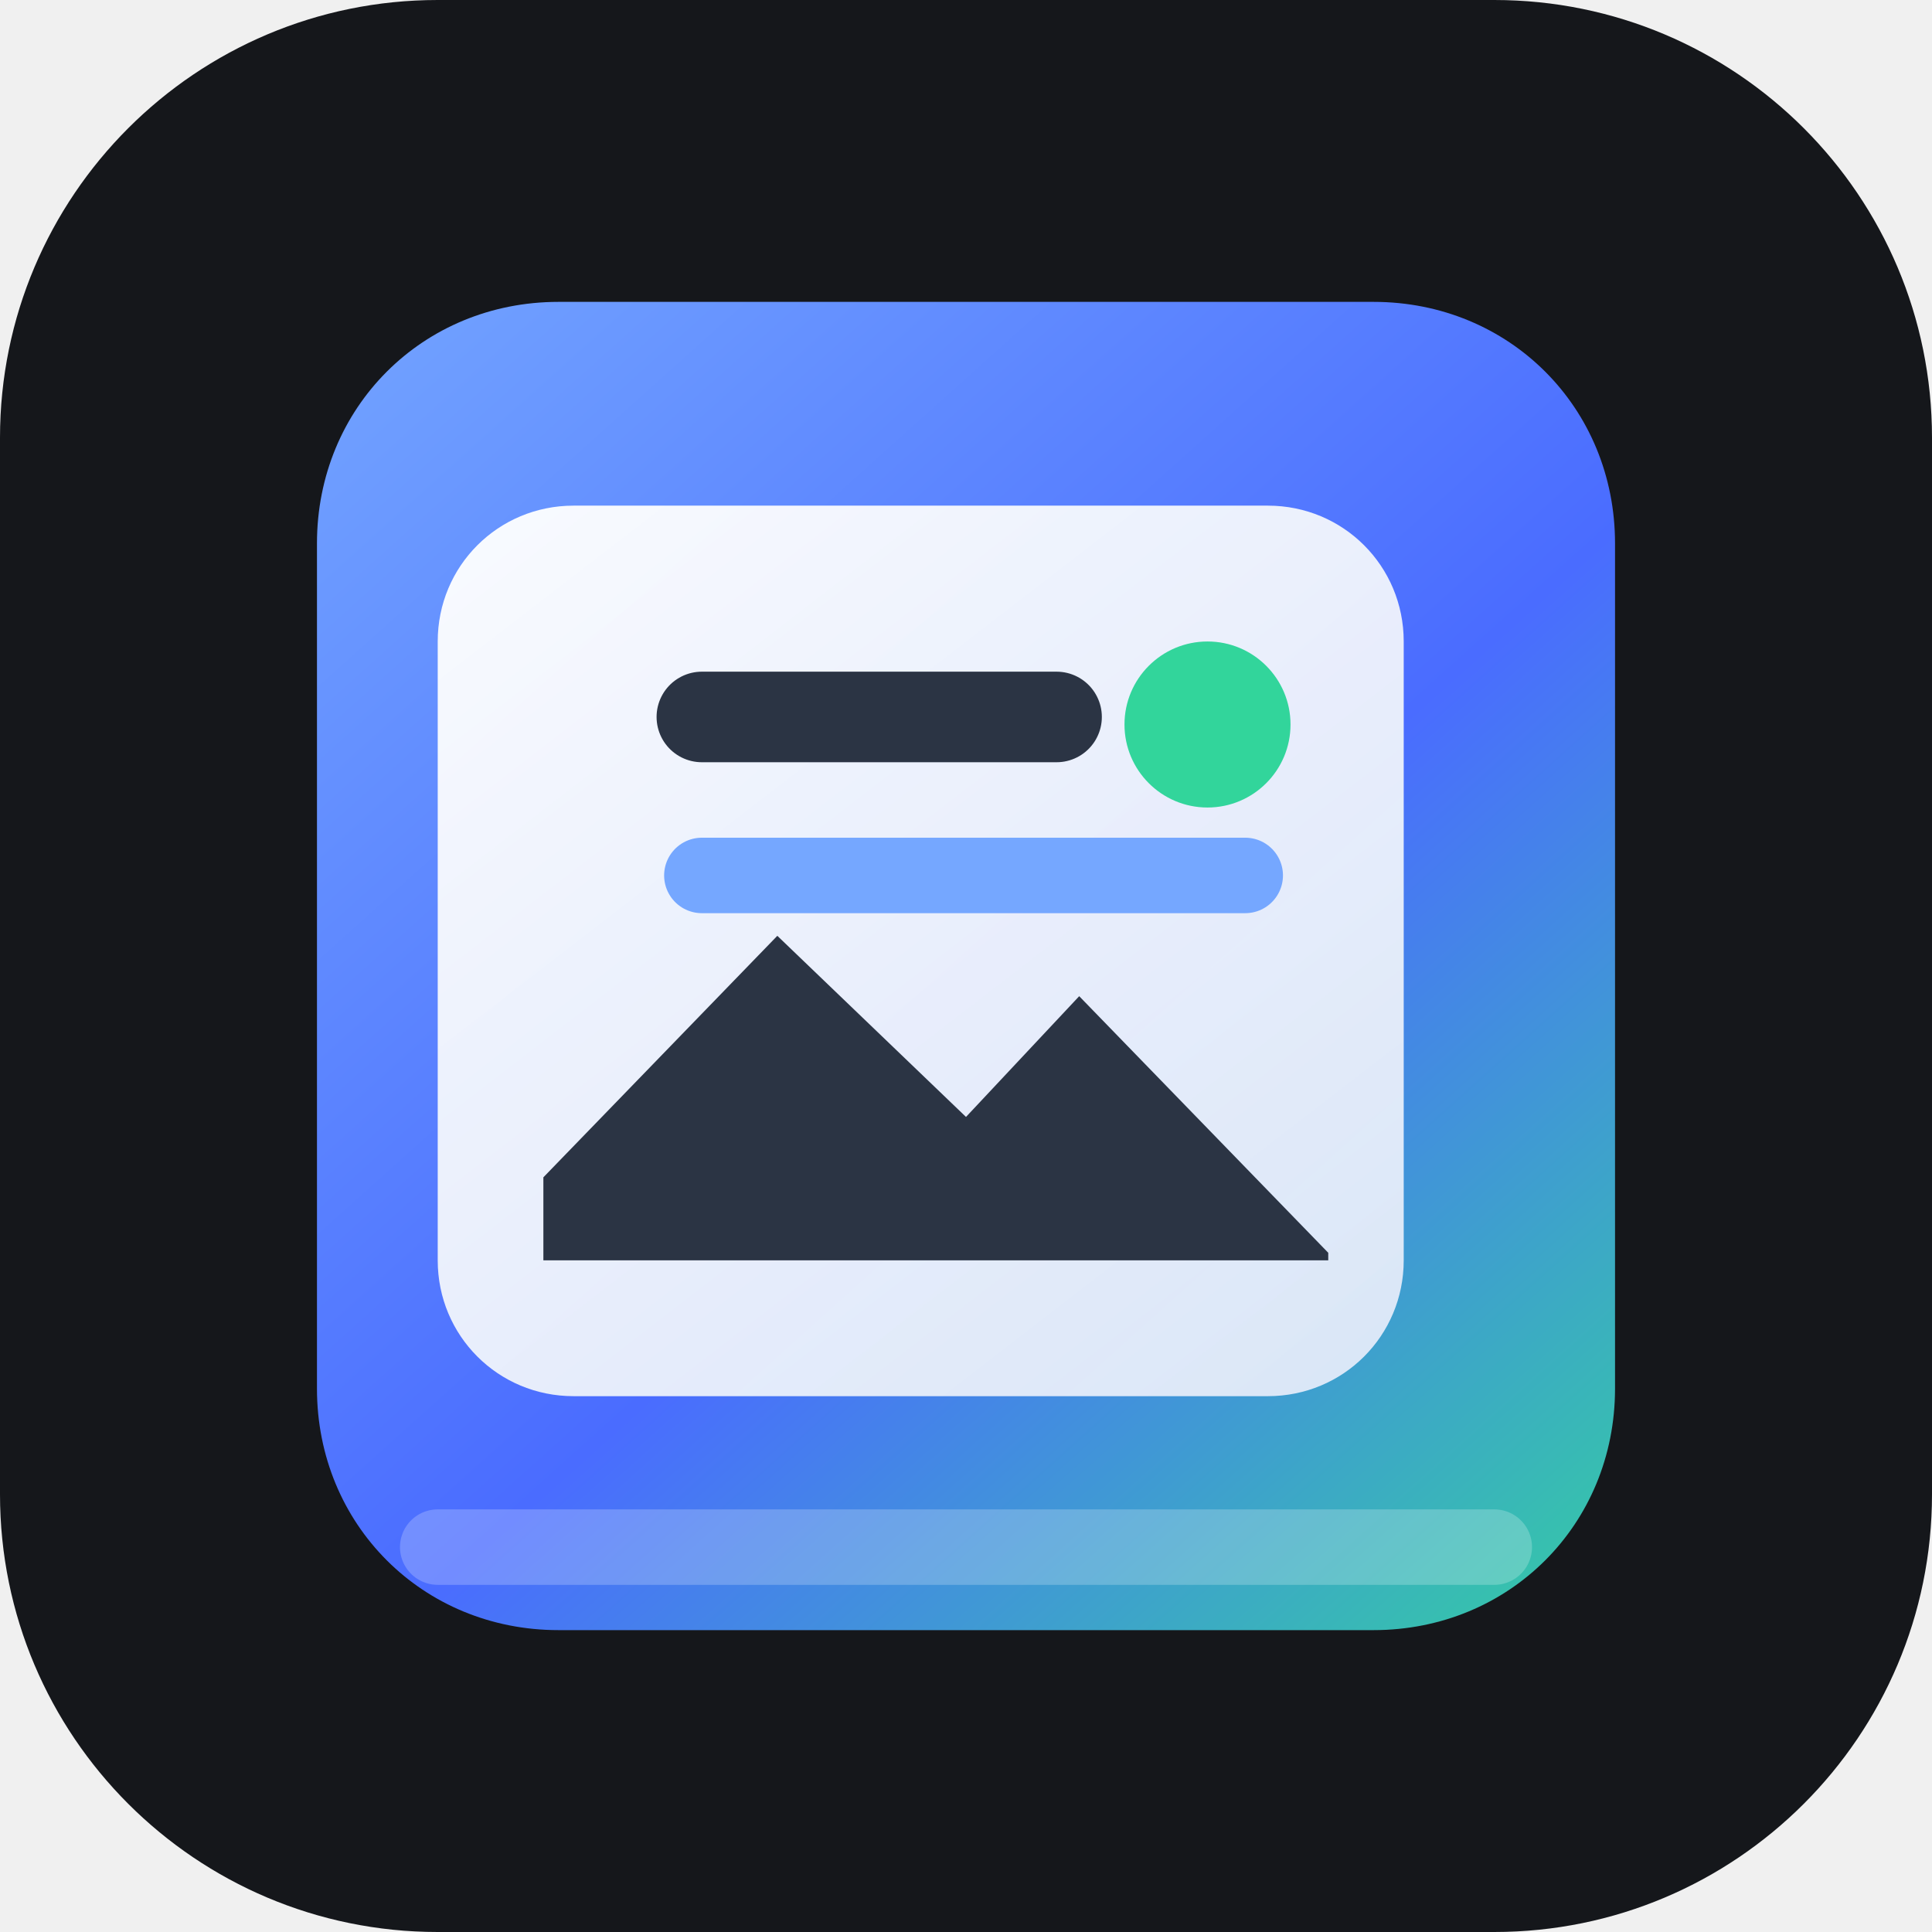
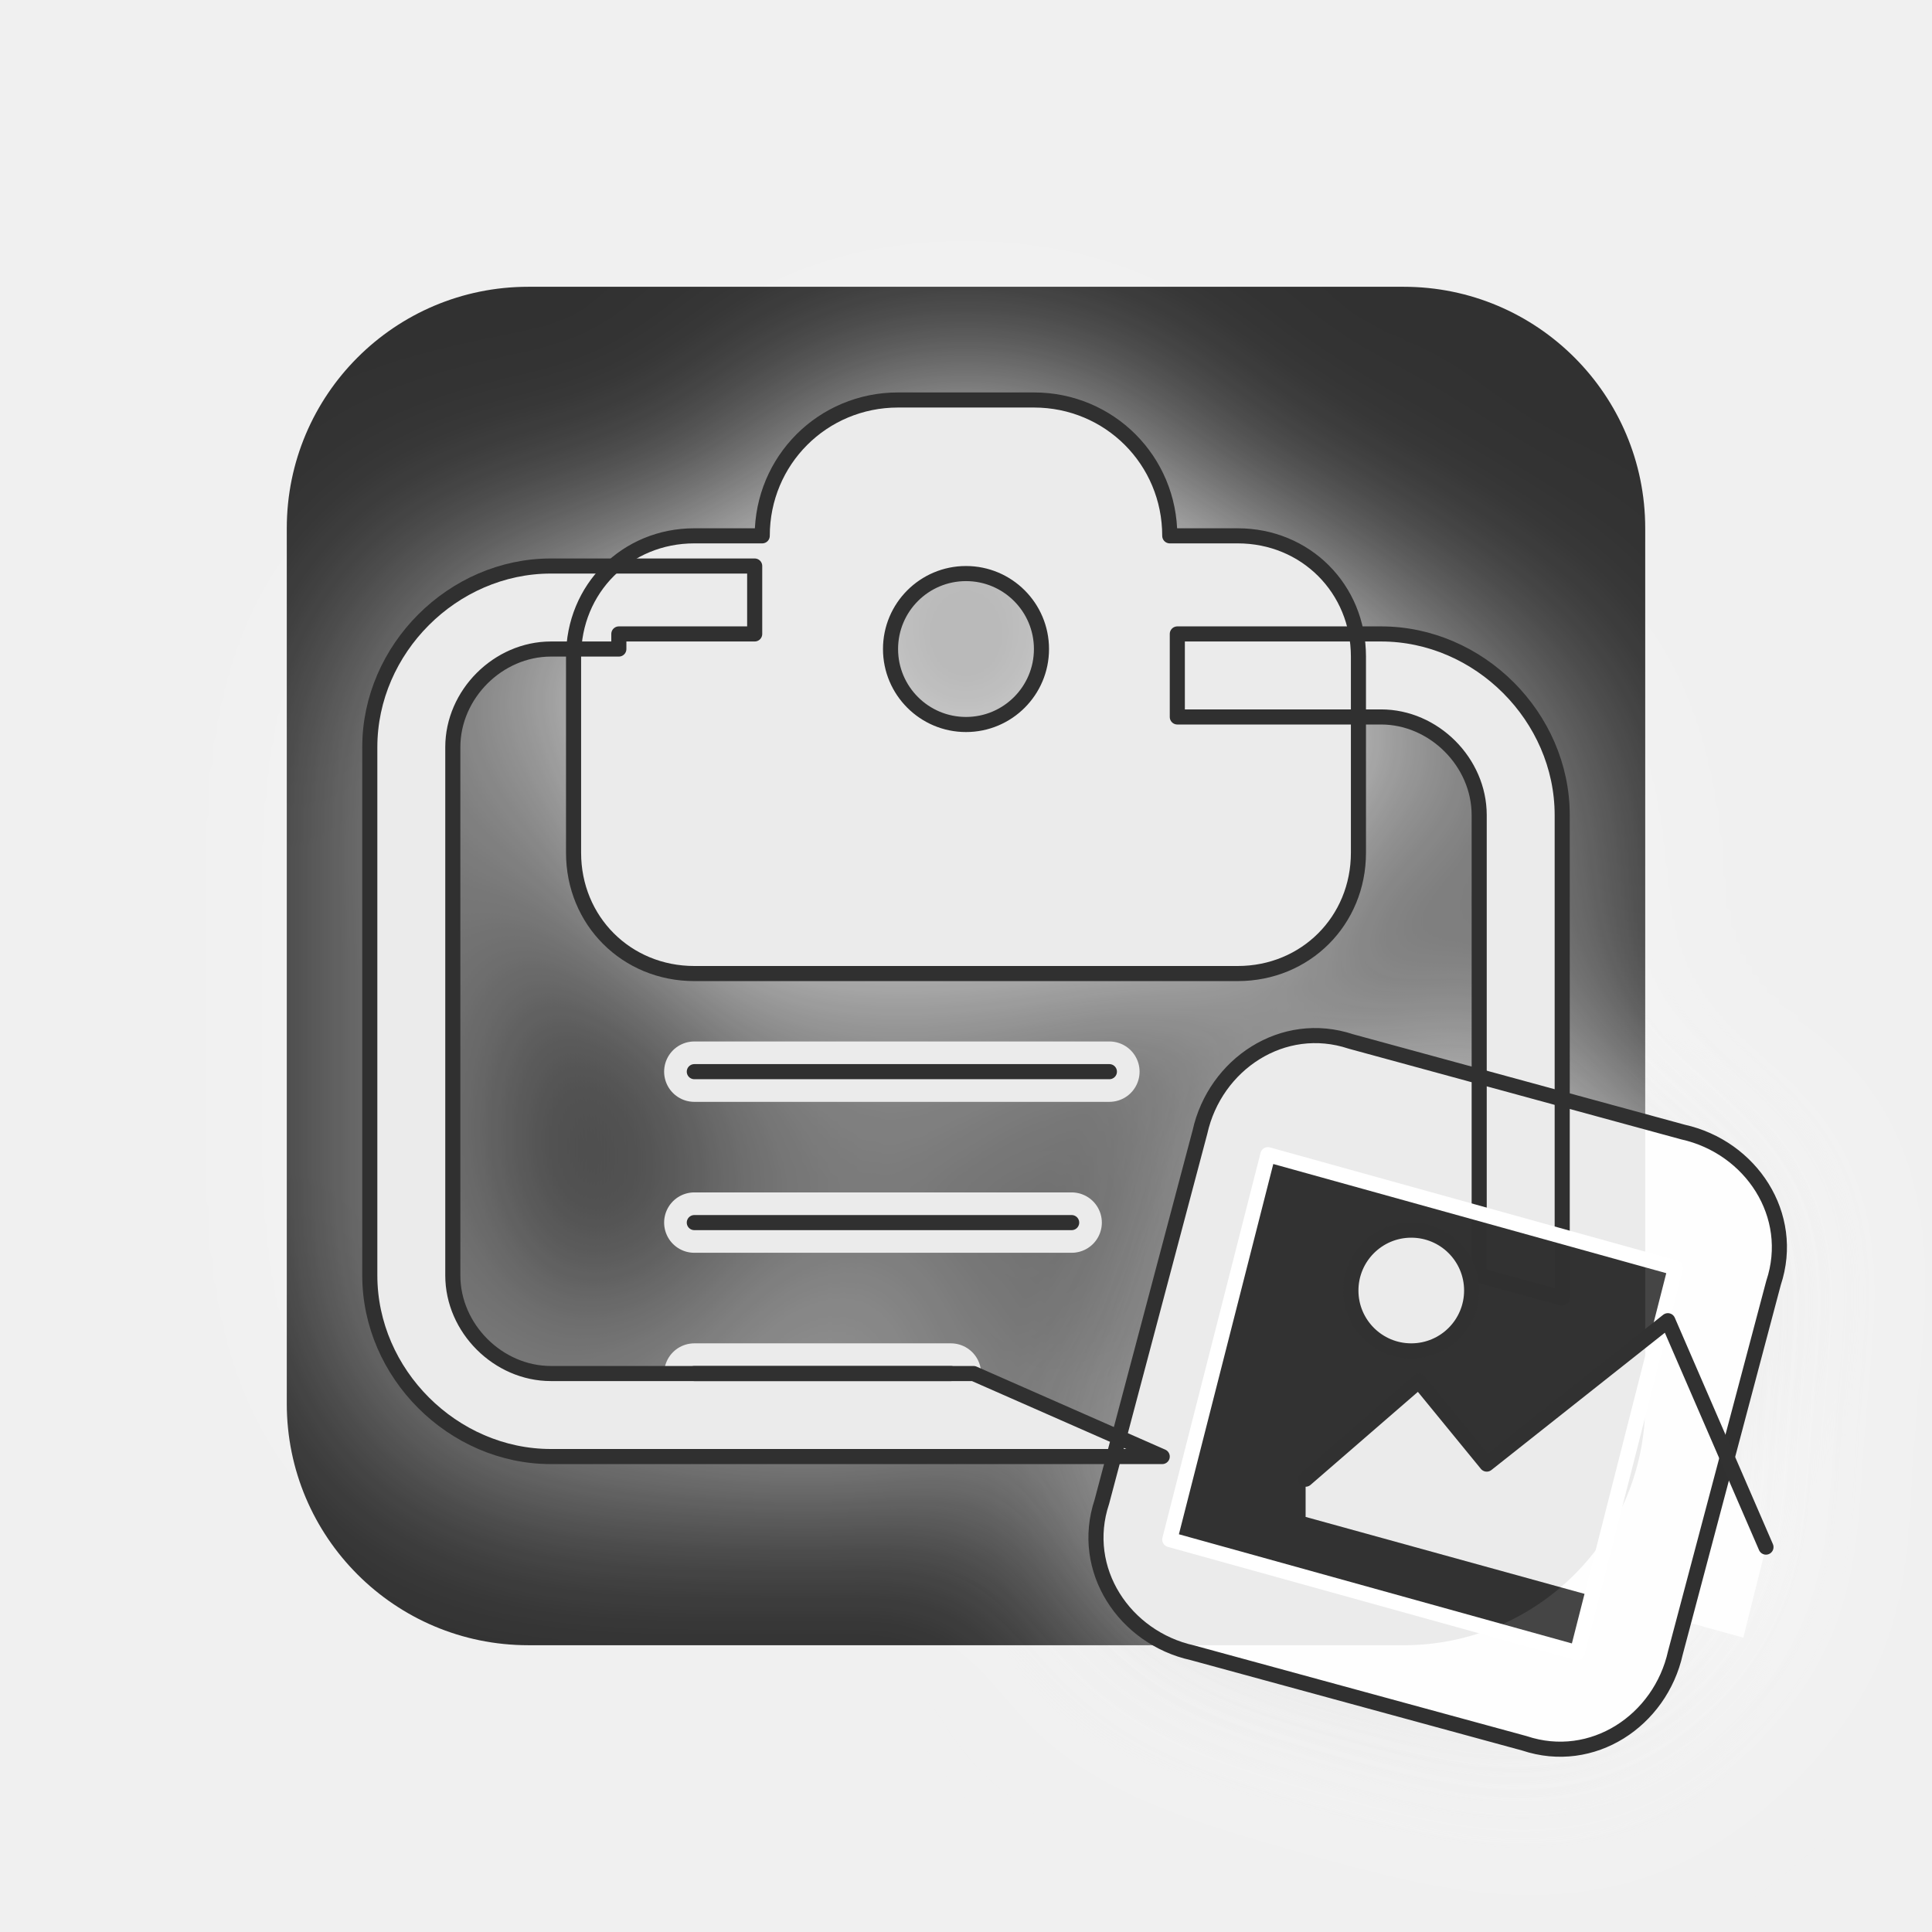
<svg xmlns="http://www.w3.org/2000/svg" viewBox="0 0 256 256" role="img" aria-label="Reference Board icon">
  <defs>
-     <linearGradient id="base" x1="42" y1="30" x2="218" y2="226" gradientUnits="userSpaceOnUse">
-       <stop offset="0" stop-color="#75A7FF" />
-       <stop offset="0.55" stop-color="#4A6CFF" />
-       <stop offset="1" stop-color="#32D59B" />
-     </linearGradient>
-     <linearGradient id="card" x1="72" y1="55" x2="190" y2="208" gradientUnits="userSpaceOnUse">
-       <stop offset="0" stop-color="#FFFFFF" />
-       <stop offset="1" stop-color="#DCE6F8" />
-     </linearGradient>
+     <filter id="soft-glow" x="-35%" y="-35%" width="170%" height="170%">
+       <feGaussianBlur stdDeviation="13" result="blur" />
+       <feMerge>
+         <feMergeNode in="blur" />
+         <feMergeNode in="SourceGraphic" />
+       </feMerge>
+     </filter>
  </defs>
-   <rect width="256" height="256" rx="58" fill="#15171B" />
-   <path d="M42 72c0-18 14-32 32-32h108c18 0 32 14 32 32v112c0 18-14 32-32 32H74c-18 0-32-14-32-32V72Z" fill="url(#base)" />
-   <path d="M76 67h92c10 0 18 8 18 18v82c0 10-8 18-18 18H76c-10 0-18-8-18-18V85c0-10 8-18 18-18Z" fill="url(#card)" opacity=".96" />
-   <path d="M72 156l31-32 25 24 15-16 33 34v1H72v-11Z" fill="#2B3444" />
-   <path d="M93 95h47" stroke="#2B3444" stroke-width="12" stroke-linecap="round" />
-   <path d="M93 116h72" stroke="#75A7FF" stroke-width="10" stroke-linecap="round" />
-   <circle cx="160" cy="96" r="11" fill="#32D59B" />
-   <path d="M58 205h140" stroke="#FFFFFF" stroke-opacity=".22" stroke-width="10" stroke-linecap="round" />
+   <rect x="38" y="38" width="180" height="180" rx="32" fill="#313131" />
+   <g filter="url(#soft-glow)" opacity=".9">
+     <path d="M82 84h18v-9h-27c-13 0-24 11-24 24v70c0 13 11 24 24 24h81l-25-11H73c-7 0-13-6-13-13V99c0-7 6-13 13-13h9Z" fill="#fff" />
+     <path d="M101 71c0-10 8-18 18-18h18c10 0 18 8 18 18h9c9 0 16 7 16 16v26c0 9-7 16-16 16h-72c-9 0-16-7-16-16V87c0-9 7-16 16-16h9Zm27 5a10 10 0 1 0 0 20 10 10 0 0 0 0-20Z" fill="#fff" />
+     <path d="M156 84h27c13 0 24 11 24 24v64l-11-3v-61c0-7-6-13-13-13h-27V84Z" fill="#fff" />
+     <path d="M92 142h55M92 162h50M92 182h34" stroke="#fff" stroke-width="8" stroke-linecap="round" />
+     <path d="M159 150c2-9 11-15 20-12l44 12c9 2 15 11 12 20l-13 49c-2 9-11 15-20 12l-44-12c-9-2-15-11-12-20l13-49Z" fill="#fff" />
+     <path d="M168 153 222 168 209 219 155 204 168 153Z" fill="#313131" />
+     <path d="M173 196 188 183l9 11 24-19 13 30-3 12-58-16v-5Z" fill="#fff" />
+     <circle cx="187" cy="171" r="8" fill="#fff" />
+   </g>
+   <g fill="none" stroke="#303030" stroke-linecap="round" stroke-linejoin="round">
+     <path d="M82 84h18v-9h-27c-13 0-24 11-24 24v70c0 13 11 24 24 24h81l-25-11H73c-7 0-13-6-13-13V99c0-7 6-13 13-13h9Z" stroke-width="2" />
+     <path d="M101 71c0-10 8-18 18-18h18c10 0 18 8 18 18h9c9 0 16 7 16 16v26c0 9-7 16-16 16h-72c-9 0-16-7-16-16V87c0-9 7-16 16-16h9Zm27 5a10 10 0 1 0 0 20 10 10 0 0 0 0-20Z" stroke-width="2" />
+     <path d="M156 84h27c13 0 24 11 24 24v64l-11-3v-61c0-7-6-13-13-13h-27V84Z" stroke-width="2" />
+     <path d="M92 142h55M92 162h50M92 182h34" stroke="#303030" stroke-width="2" />
+     <path d="M159 150c2-9 11-15 20-12l44 12c9 2 15 11 12 20l-13 49c-2 9-11 15-20 12l-44-12c-9-2-15-11-12-20l13-49Z" stroke-width="2" />
+     <path d="M168 153 222 168 209 219 155 204 168 153Z" stroke="#fff" stroke-width="2" />
+     <path d="M173 196 188 183l9 11 24-19 13 30" stroke="#313131" stroke-width="2" />
+     <circle cx="187" cy="171" r="8" stroke="#313131" stroke-width="2" />
+   </g>
</svg>
